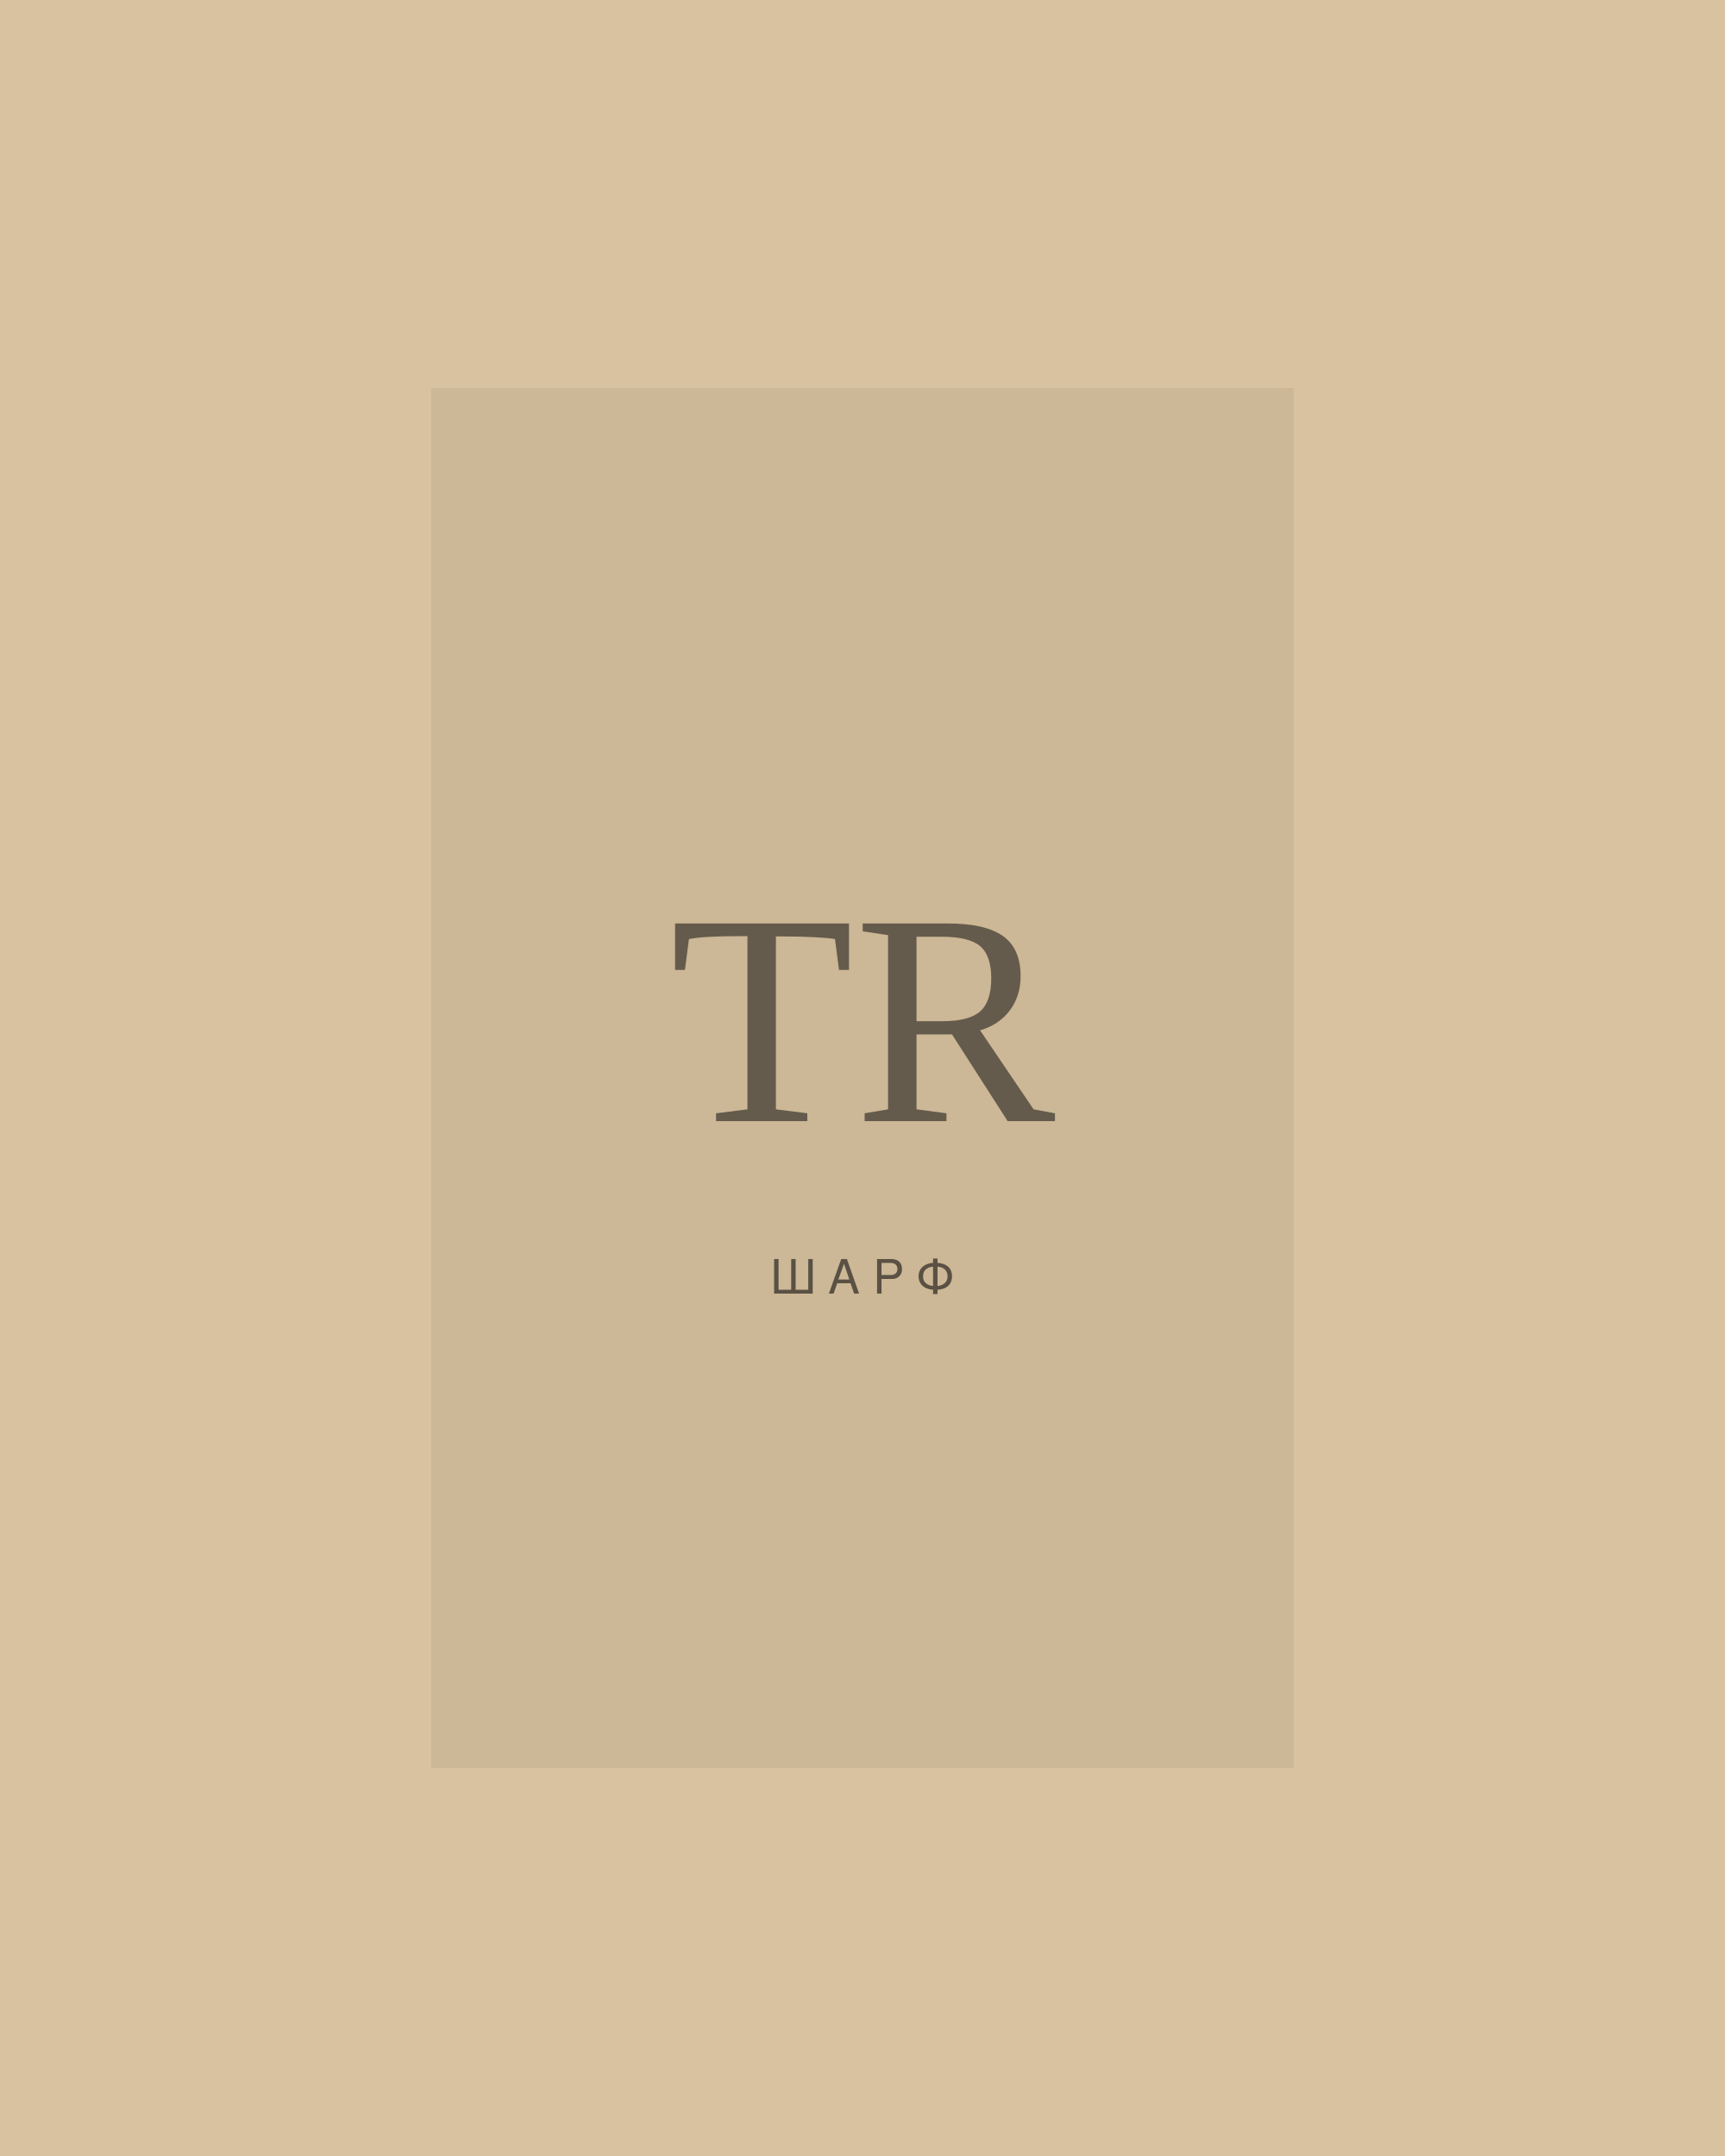
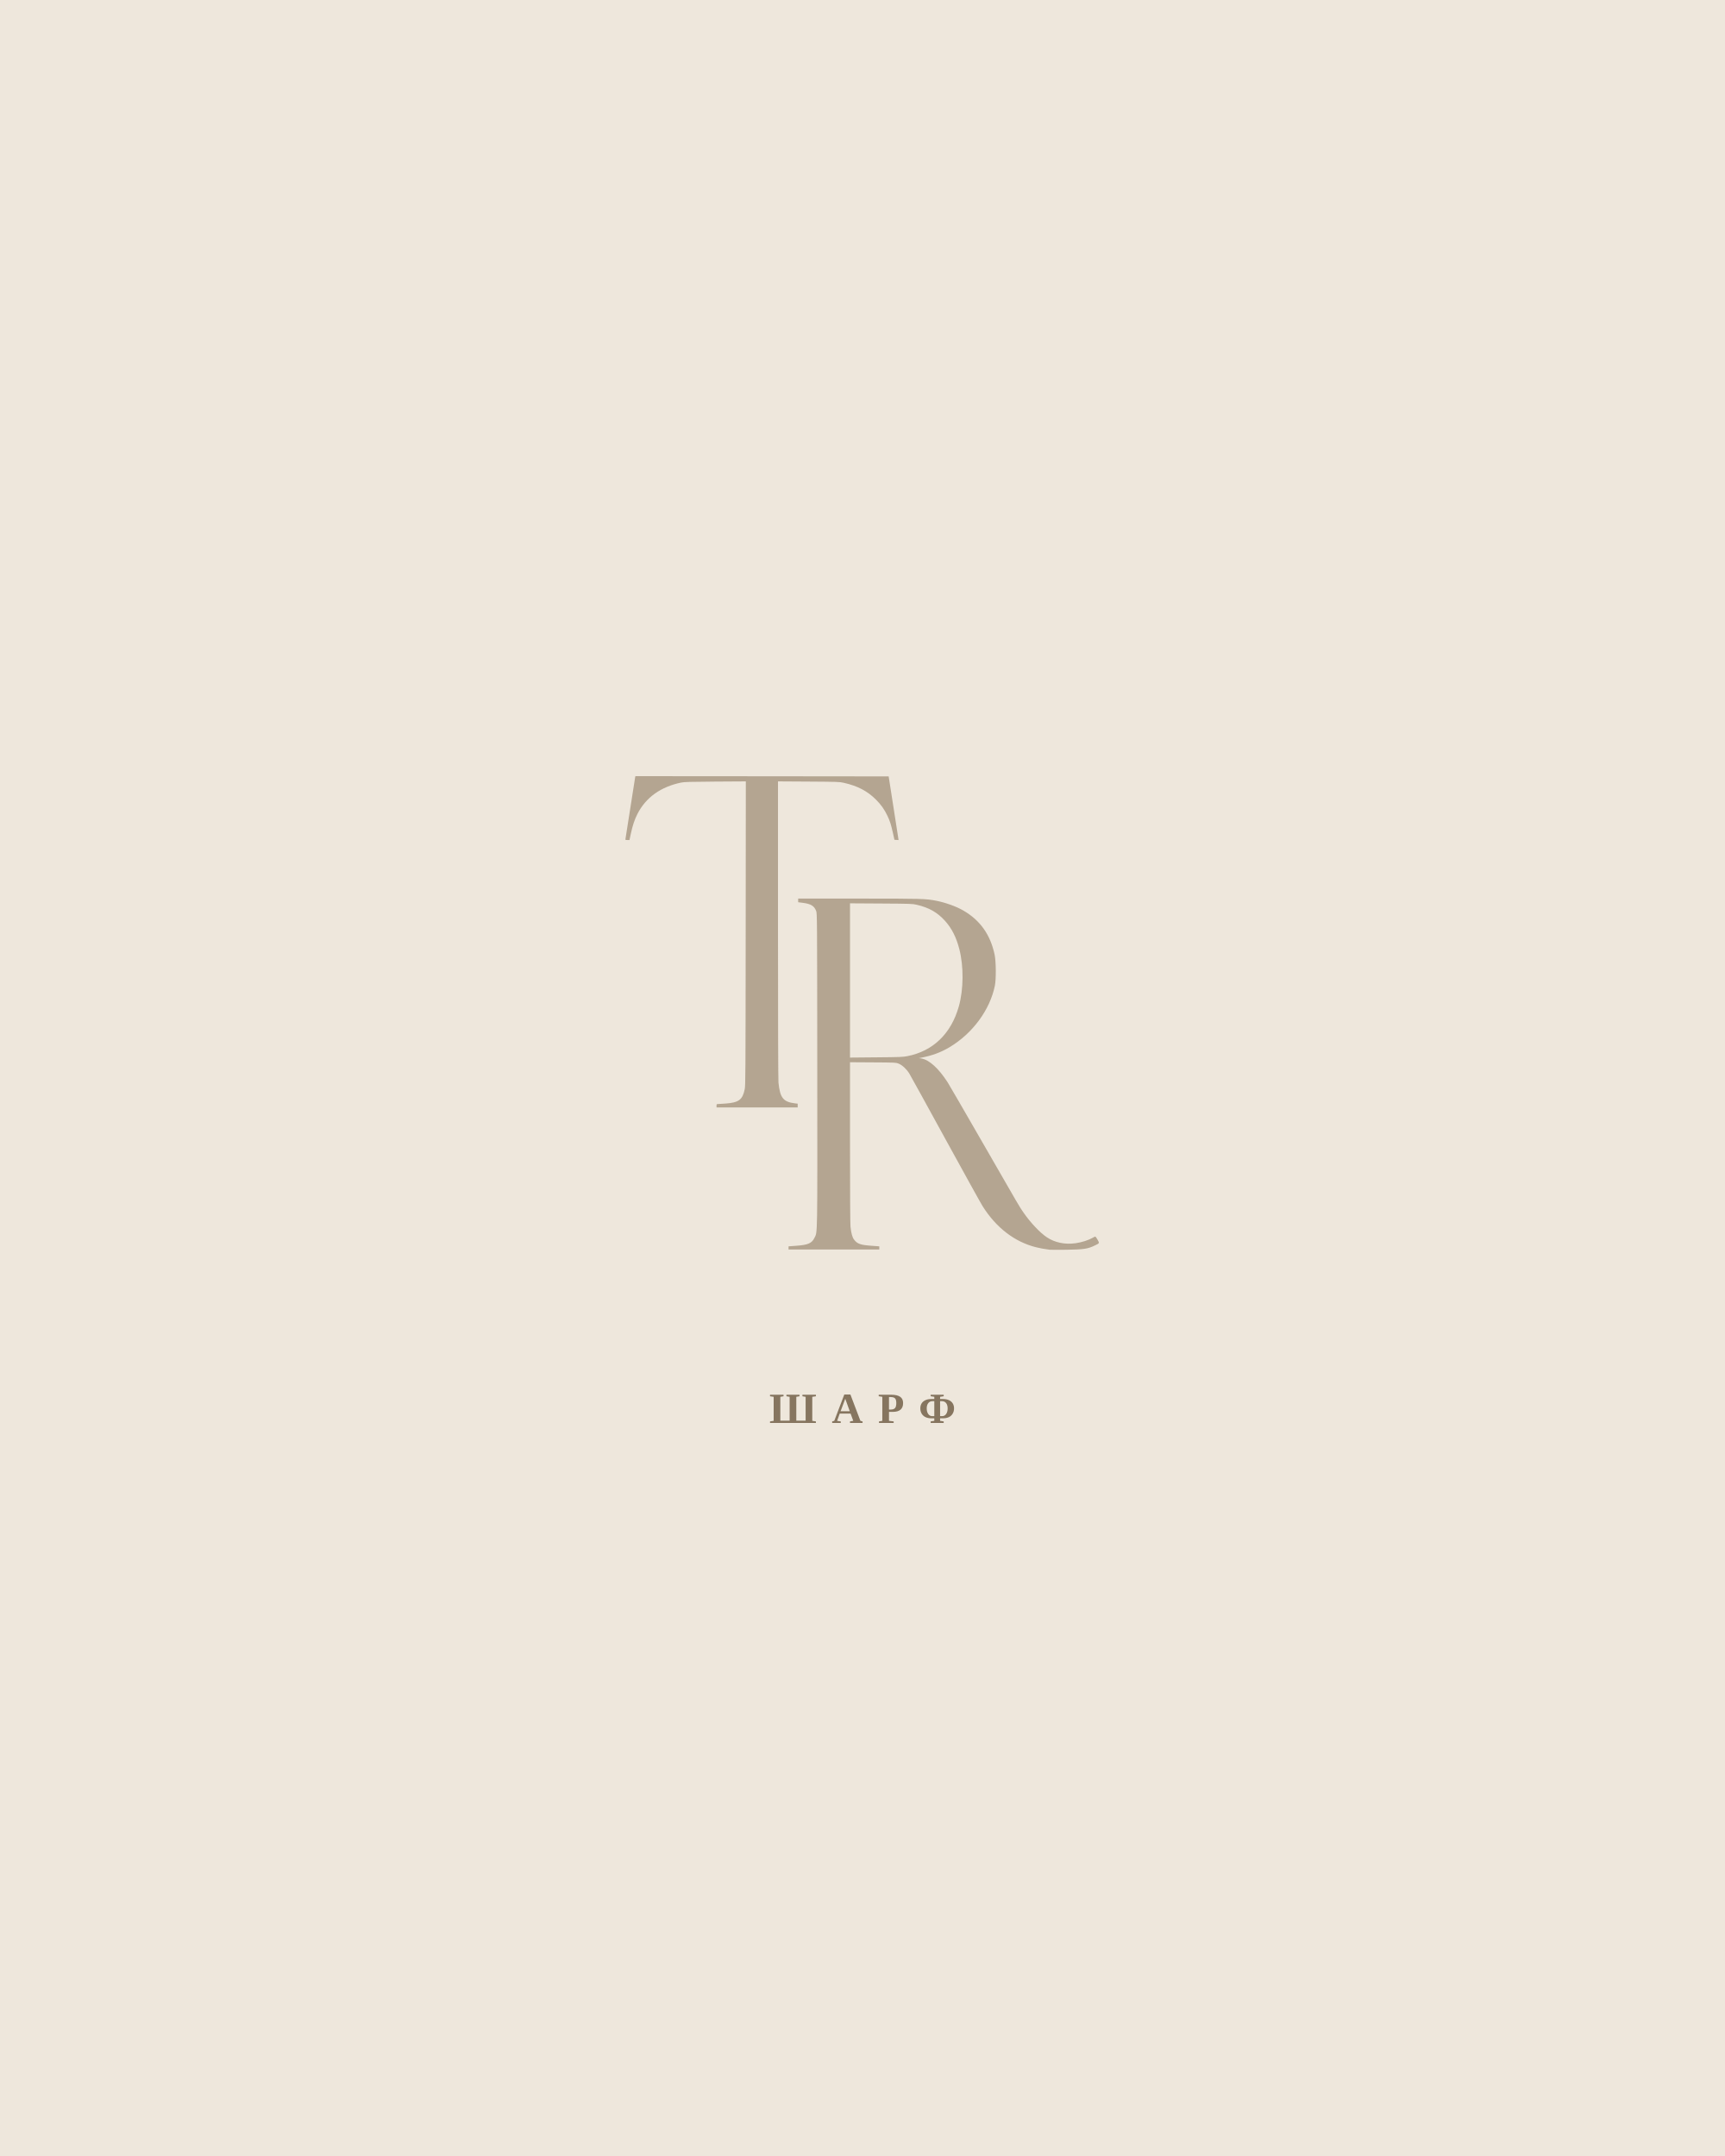
<svg xmlns="http://www.w3.org/2000/svg" viewBox="0 0 800 1000">
-   <rect width="800" height="1000" fill="#D9C29F" />
-   <rect x="200" y="180" width="400" height="640" fill="rgba(0,0,0,0.06)" />
-   <text x="400" y="520" text-anchor="middle" font-family="Georgia, 'Times New Roman', serif" font-size="140" fill="#0E0E0E" opacity="0.55">TR</text>
-   <text x="400" y="600" text-anchor="middle" font-family="Helvetica, Arial, sans-serif" font-size="22" letter-spacing="6" fill="#0E0E0E" opacity="0.6">ШАРФ</text>
+   <rect width="800" height="1000" fill="#EEE7DC" />
+   <path fill="#857054" opacity="0.55" transform="translate(290 360) scale(0.22267)" d="M883.5 986.4C869.9 984.5 864.2 983.5 855.5 981.3C810.9 970.2 772.3 940.5 744.2 895.8C740.9 890.7 706.2 828 667 756.5C627.9 685 593.8 623.3 591.4 619.3C585.7 610.1 576.8 601.9 569.3 598.8C563.6 596.5 563.1 596.5 515.8 596.2L468 595.9L468 762.7C468 865.9 468.4 932.9 469 938.5C470.5 952.3 472.8 960.6 476.4 965.3C483.2 974.3 489.9 976.6 512.8 978.2L529 979.4L529 982.7L529 986L434.5 986L340 986L340 982.7L340 979.4L355.8 978.2C380.4 976.5 388.4 973 393.9 961.8C400.4 948.6 400.1 967.9 399.8 610C399.5 290.8 399.5 286.4 397.5 281C393.6 270.3 386.6 266 369.3 263.8L360 262.6L360 258.8L360 255L486.8 255C619.5 255 625.1 255.2 647.5 259.5C666.5 263.2 688.9 271.2 703.5 279.6C738.9 299.9 760.3 330 769.2 371.8C772.2 386.3 772.5 422.4 769.7 436.5C759.4 487 723.1 536.2 675.1 564.7C656.7 575.6 639.1 582.1 615.5 586.6L611.5 587.3L616.5 588.1C632.9 590.7 652.6 608.6 671.5 638C674.2 642.1 707.1 699 744.8 764.5C820.9 896.9 821 897.1 829.3 909C844.3 930.5 863.7 951 878.1 960.6C894.7 971.6 915.7 976 937.7 972.9C950.6 971.1 964.7 966.6 973.7 961.4C976 960.1 978.3 959 978.9 959C979.4 959 981.6 961.9 983.6 965.6C987.8 973.1 987.9 972.7 978.5 977.3C963.2 984.8 955.1 986 918 986.5C900.7 986.7 885.1 986.6 883.5 986.4ZM190 686.5C190 683.5 190.3 683 192.2 683C193.5 683 200.6 682.5 208.1 682C236.3 680 244.2 674.2 248.7 652C250.3 644.1 250.4 622.4 250.7 327.2L251 10.9L187.8 11.3C134.6 11.7 123.2 12 116.6 13.3C73.8 22.1 42.8 44.3 25.2 78.8C19.4 90.2 15.2 102.6 11.4 120.3L8.7 133L4.3 133C-0 133 -0.1 132.9 0.4 130.2C0.7 128.7 5.2 99.8 10.5 66C15.7 32.2 20.2 3.5 20.5 2.2L21 -0L284.8 0.2L548.5 0.5L558.1 62C563.4 95.8 568.1 125.7 568.4 128.3L569.1 133.1L564.8 132.8L560.5 132.5L557.3 118C553.4 100.6 551 93.2 545.9 82.5C539.8 69.6 532.5 59.2 522.1 48.9C504.2 31 483.8 20.3 454.8 13.8C446 11.8 442 11.7 381.8 11.3L318 10.9L318 319.3C318 519.5 318.4 631.4 319 638.1C322.1 670 329 678.6 353.2 681.5L359 682.2L359 686.1L359 690L274.5 690L190 690L190 686.5ZM587.5 583.2C641.2 572.6 678.6 536.3 694.6 479.7C704.6 444.1 705 396.2 695.6 360C689.2 335.2 679.8 316.9 665.8 301.3C649.9 283.7 632.1 273.6 606.5 267.8C598 265.8 593.6 265.7 532.8 265.3L468 264.9L468 425.5L468 586.2L522.8 585.7C572.2 585.3 578.5 585 587.5 583.2Z" />
+   <text x="400" y="660" text-anchor="middle" font-family="Georgia, 'Times New Roman', serif" font-size="20" font-weight="600" letter-spacing="7" fill="#6B5940" opacity="0.8">ШАРФ</text>
</svg>
